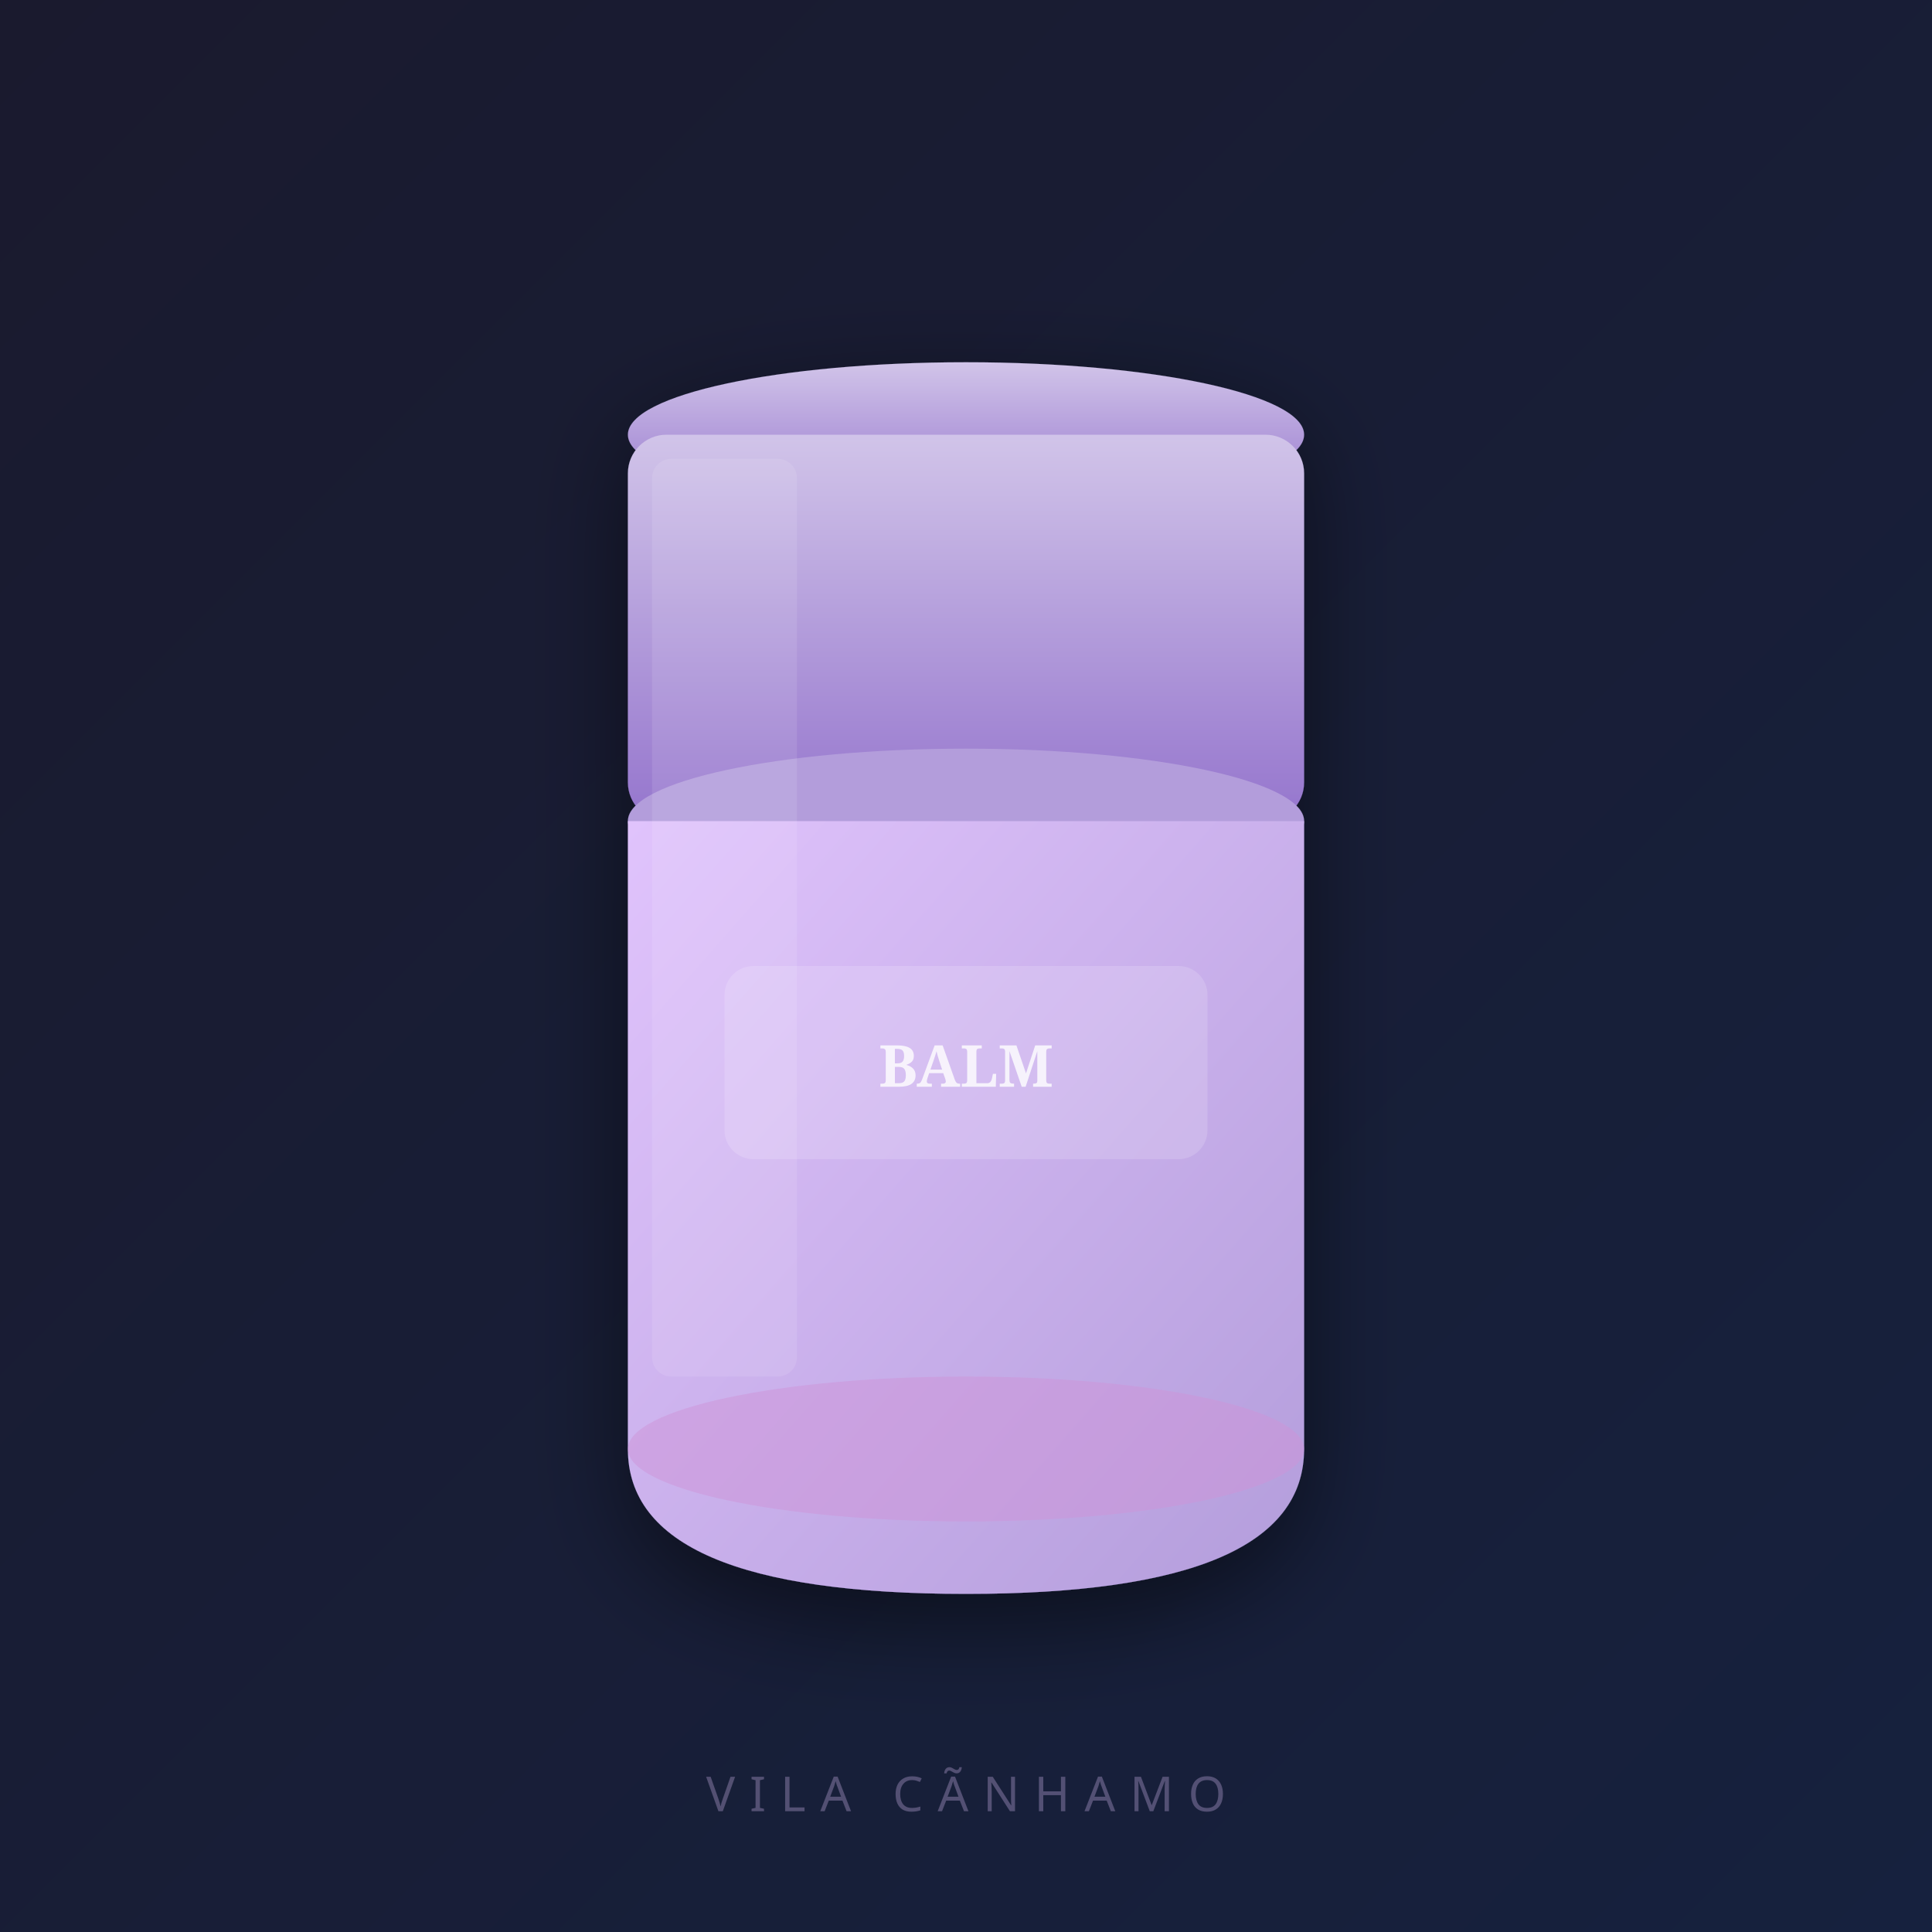
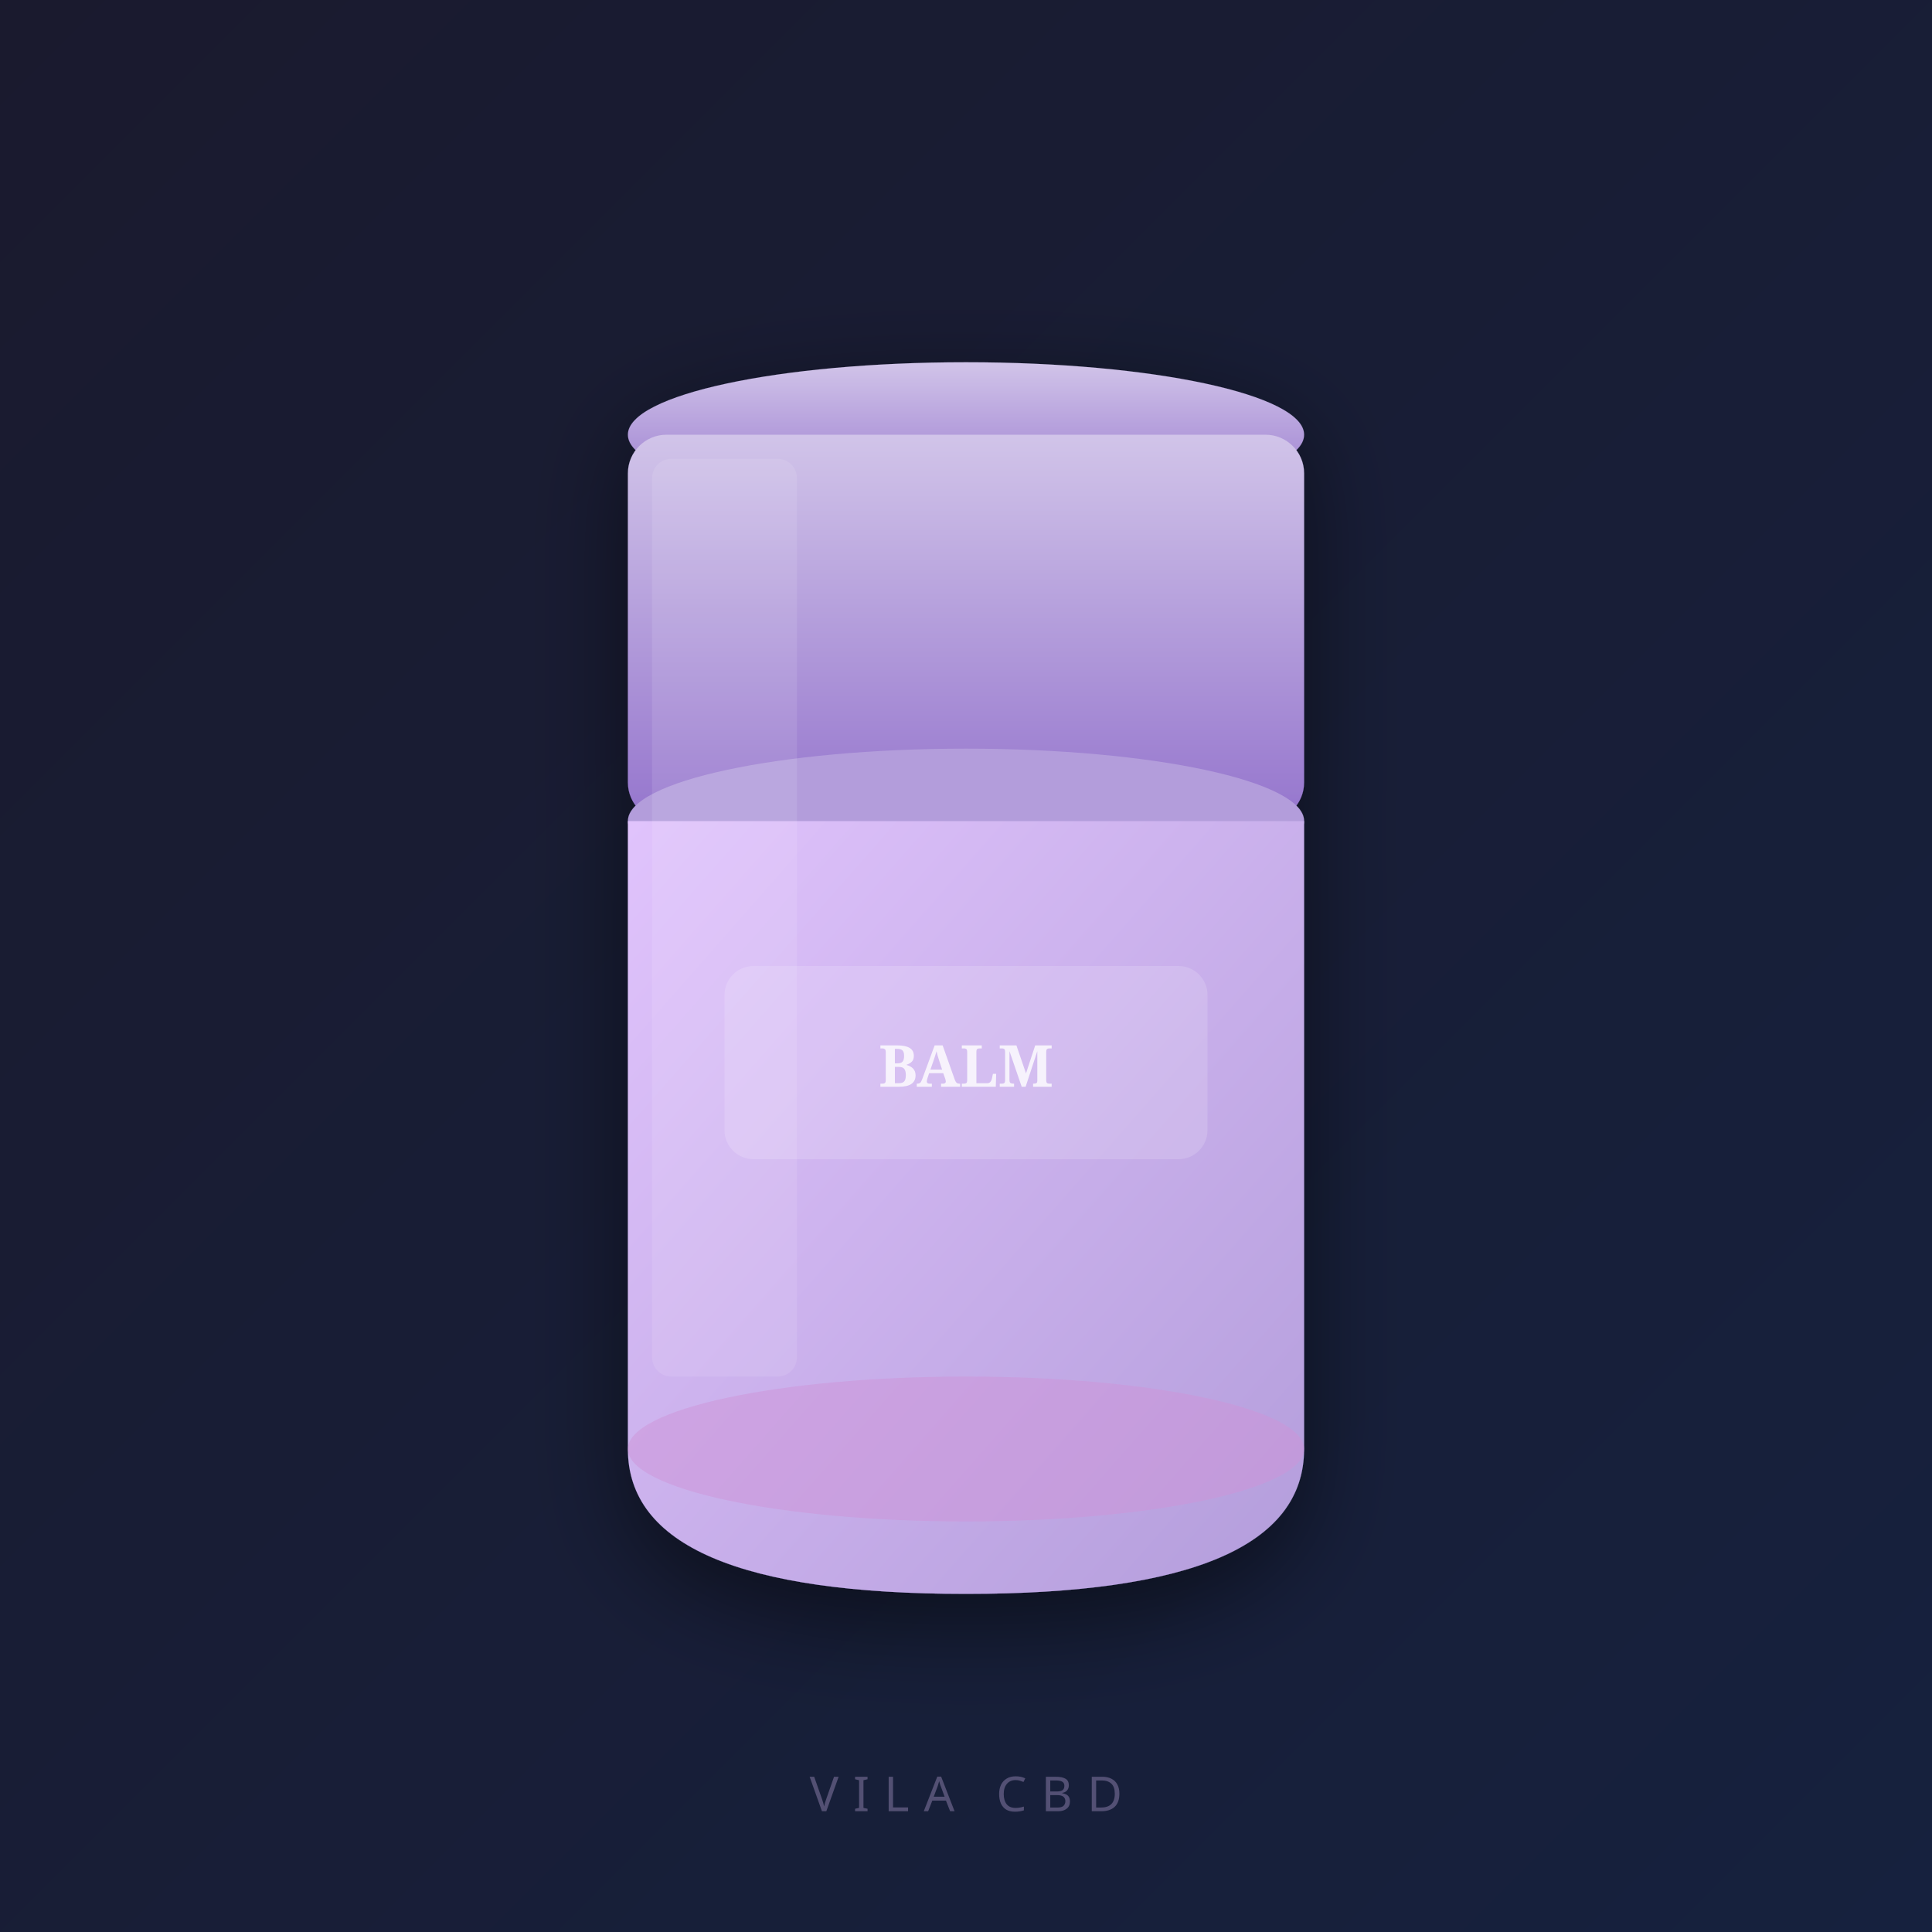
<svg xmlns="http://www.w3.org/2000/svg" viewBox="0 0 400 400">
  <defs>
    <linearGradient id="bg" x1="0%" y1="0%" x2="100%" y2="100%">
      <stop offset="0%" style="stop-color:#1a1a2e" />
      <stop offset="100%" style="stop-color:#16213e" />
    </linearGradient>
    <linearGradient id="jar" x1="0%" y1="0%" x2="100%" y2="100%">
      <stop offset="0%" style="stop-color:#e0c3fc" />
      <stop offset="100%" style="stop-color:#b39ddb" />
    </linearGradient>
    <linearGradient id="cream" x1="0%" y1="0%" x2="0%" y2="100%">
      <stop offset="0%" style="stop-color:#f5f0ff" />
      <stop offset="100%" style="stop-color:#e8daff" />
    </linearGradient>
    <linearGradient id="lid" x1="0%" y1="0%" x2="0%" y2="100%">
      <stop offset="0%" style="stop-color:#d1c4e9" />
      <stop offset="100%" style="stop-color:#9575cd" />
    </linearGradient>
    <filter id="shadow" x="-20%" y="-20%" width="140%" height="140%">
      <feDropShadow dx="0" dy="6" stdDeviation="10" flood-color="#000" flood-opacity="0.5" />
    </filter>
  </defs>
  <rect width="400" height="400" fill="url(#bg)" />
  <g filter="url(#shadow)" transform="translate(130,70)">
    <ellipse cx="70" cy="20" rx="70" ry="15" fill="url(#lid)" />
    <rect x="0" y="20" width="140" height="80" rx="8" fill="url(#lid)" />
    <ellipse cx="70" cy="100" rx="70" ry="15" fill="#b39ddb" />
    <path d="M0 100 L0 230 Q0 260 70 260 Q140 260 140 230 L140 100" fill="url(#jar)" />
    <ellipse cx="70" cy="230" rx="70" ry="15" fill="#ce93d8" opacity="0.5" />
    <rect x="20" y="130" width="100" height="40" rx="6" fill="rgba(255,255,255,0.15)" />
    <text x="70" y="155" text-anchor="middle" font-family="serif" font-size="12" fill="rgba(255,255,255,0.8)" font-weight="bold">BALM</text>
    <rect x="5" y="25" width="30" height="190" rx="4" fill="rgba(255,255,255,0.1)" />
  </g>
-   <text x="200" y="375" text-anchor="middle" font-family="sans-serif" font-size="10" fill="rgba(224,195,252,0.3)" letter-spacing="3">VILA CÃNHAMO</text>
+   <text x="200" y="375" text-anchor="middle" font-family="sans-serif" font-size="10" fill="rgba(224,195,252,0.3)" letter-spacing="3">VILA CBD</text>
</svg>
